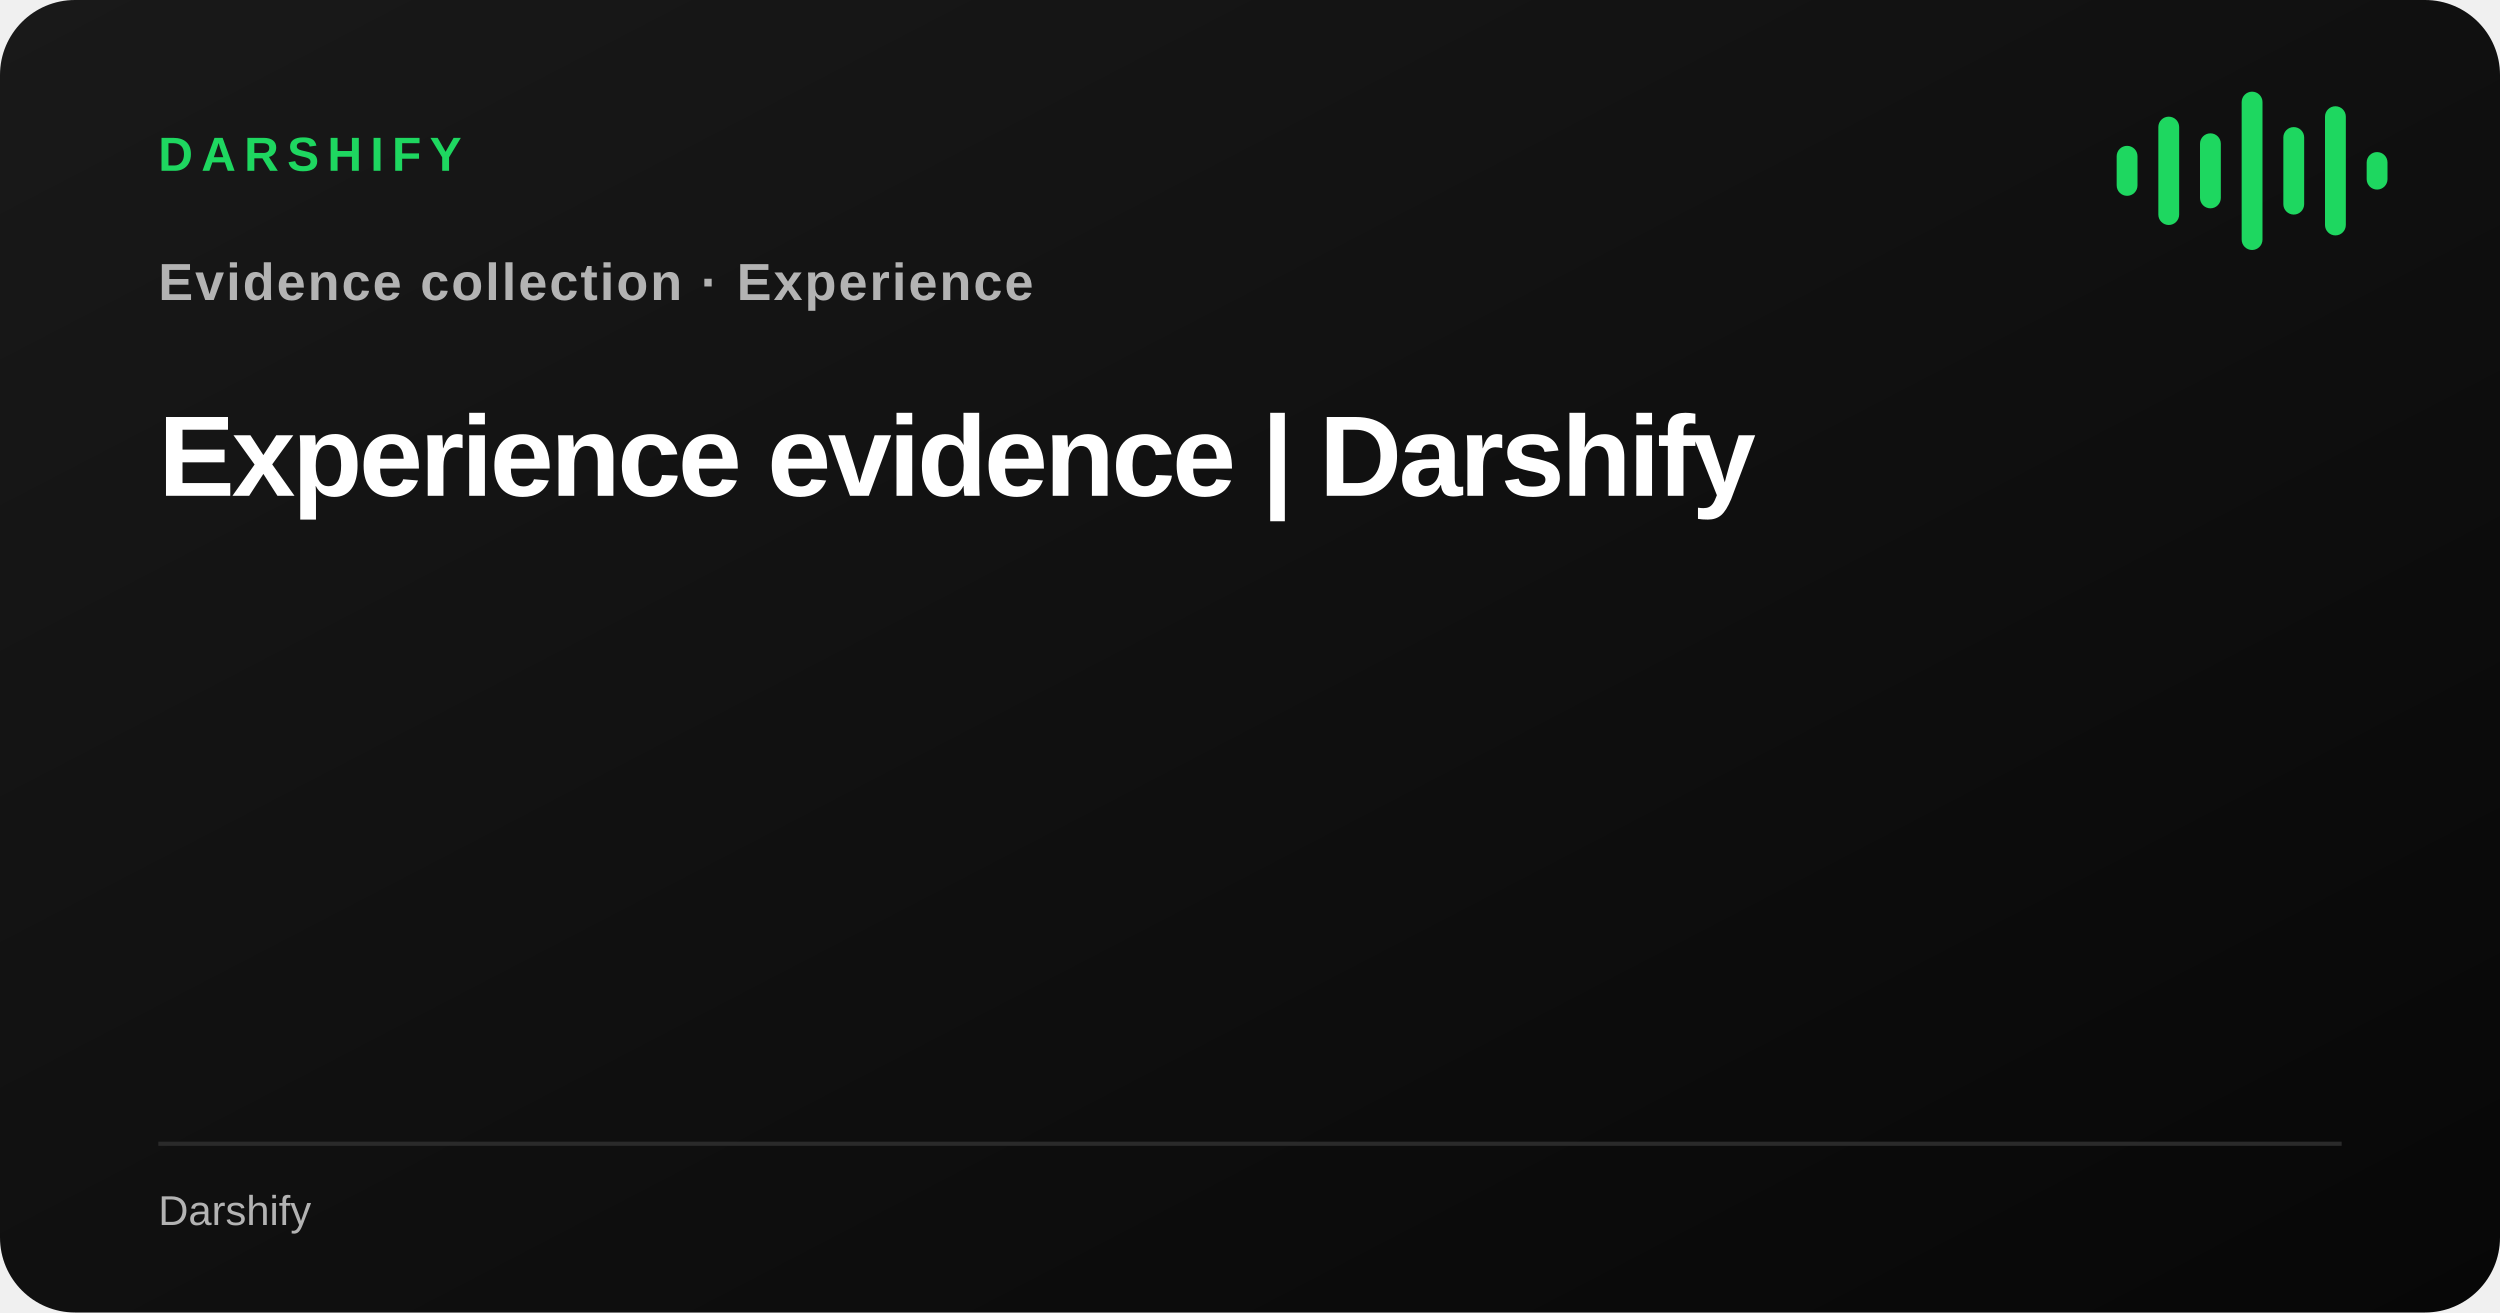
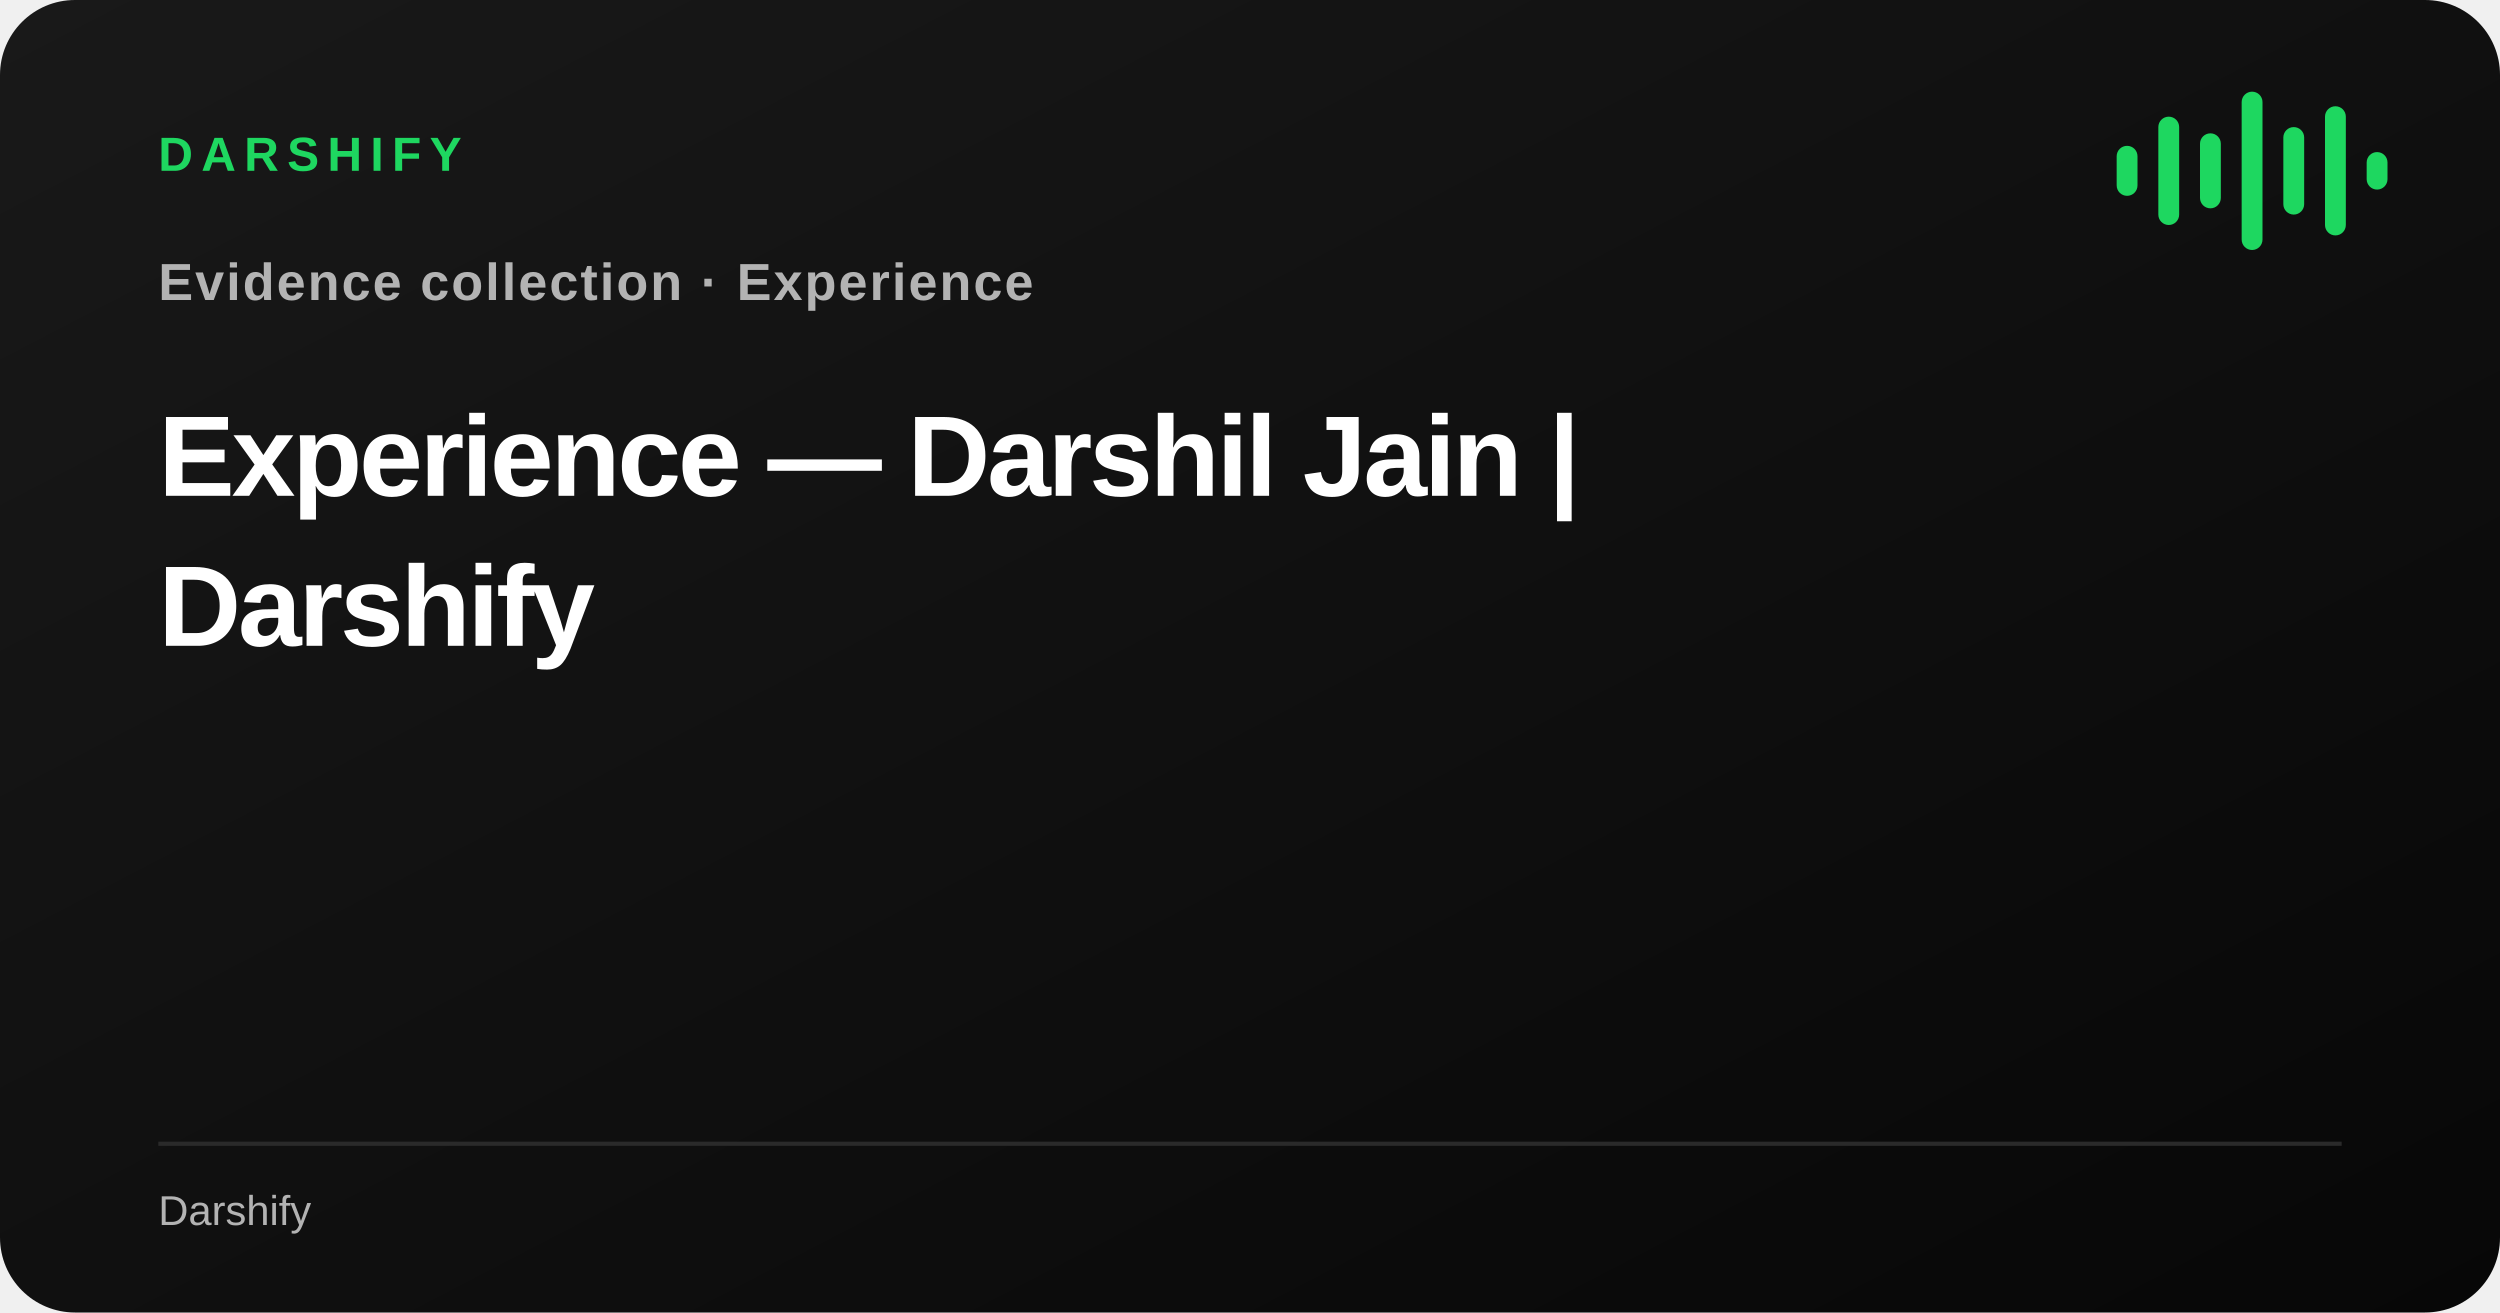
- <svg xmlns="http://www.w3.org/2000/svg" viewBox="0 0 1200 630" width="1200" height="630" role="img" aria-label="Experience evidence | Darshify" data-route-id="collection:experience">
+ <svg xmlns="http://www.w3.org/2000/svg" viewBox="0 0 1200 630" width="1200" height="630" role="img" aria-label="Experience — Darshil Jain | Darshify" data-route-id="collection:experience">
  <defs>
    <linearGradient id="surface" x1="0" y1="0" x2="1" y2="1">
      <stop offset="0" stop-color="#191919" />
      <stop offset="1" stop-color="#070707" />
    </linearGradient>
    <radialGradient id="glow" cx="0" cy="0" r="1" gradientTransform="translate(1030 86) rotate(135) scale(420)">
      <stop stop-color="#1ed760" stop-opacity=".38" />
      <stop offset="1" stop-color="#1ed760" stop-opacity="0" />
    </radialGradient>
  </defs>
  <rect width="1200" height="630" rx="36" fill="url(#surface)" />
  <rect width="1200" height="630" rx="36" fill="url(#glow)" />
  <g data-motif="proof-wave" aria-label="Evidence signal">
    <rect x="1016" y="70" width="10" height="24" rx="5" fill="#1ed760" />
    <rect x="1036" y="56" width="10" height="52" rx="5" fill="#1ed760" />
    <rect x="1056" y="64" width="10" height="36" rx="5" fill="#1ed760" />
    <rect x="1076" y="44" width="10" height="76" rx="5" fill="#1ed760" />
    <rect x="1096" y="61" width="10" height="42" rx="5" fill="#1ed760" />
    <rect x="1116" y="51" width="10" height="62" rx="5" fill="#1ed760" />
    <rect x="1136" y="73" width="10" height="18" rx="5" fill="#1ed760" />
  </g>
  <text x="76" y="82" fill="#1ed760" font-family="Arial, Helvetica, sans-serif" font-size="23" font-weight="700" letter-spacing="4">DARSHIFY</text>
  <text x="76" y="144" fill="#b3b3b3" font-family="Arial, Helvetica, sans-serif" font-size="25" font-weight="600" letter-spacing="1">Evidence collection · Experience</text>
  <text fill="#ffffff" font-family="Arial, Helvetica, sans-serif" font-size="55" font-weight="800" letter-spacing="-1.5">
-     <tspan x="76" y="238">Experience evidence | Darshify</tspan>
+     <tspan x="76" y="238">Experience — Darshil Jain |</tspan>
+     <tspan x="76" y="310">Darshify</tspan>
  </text>
  <rect x="76" y="548" width="1048" height="2" fill="#2a2a2a" />
  <text x="76" y="588" fill="#b3b3b3" font-family="Arial, Helvetica, sans-serif" font-size="20">Darshify</text>
</svg>
